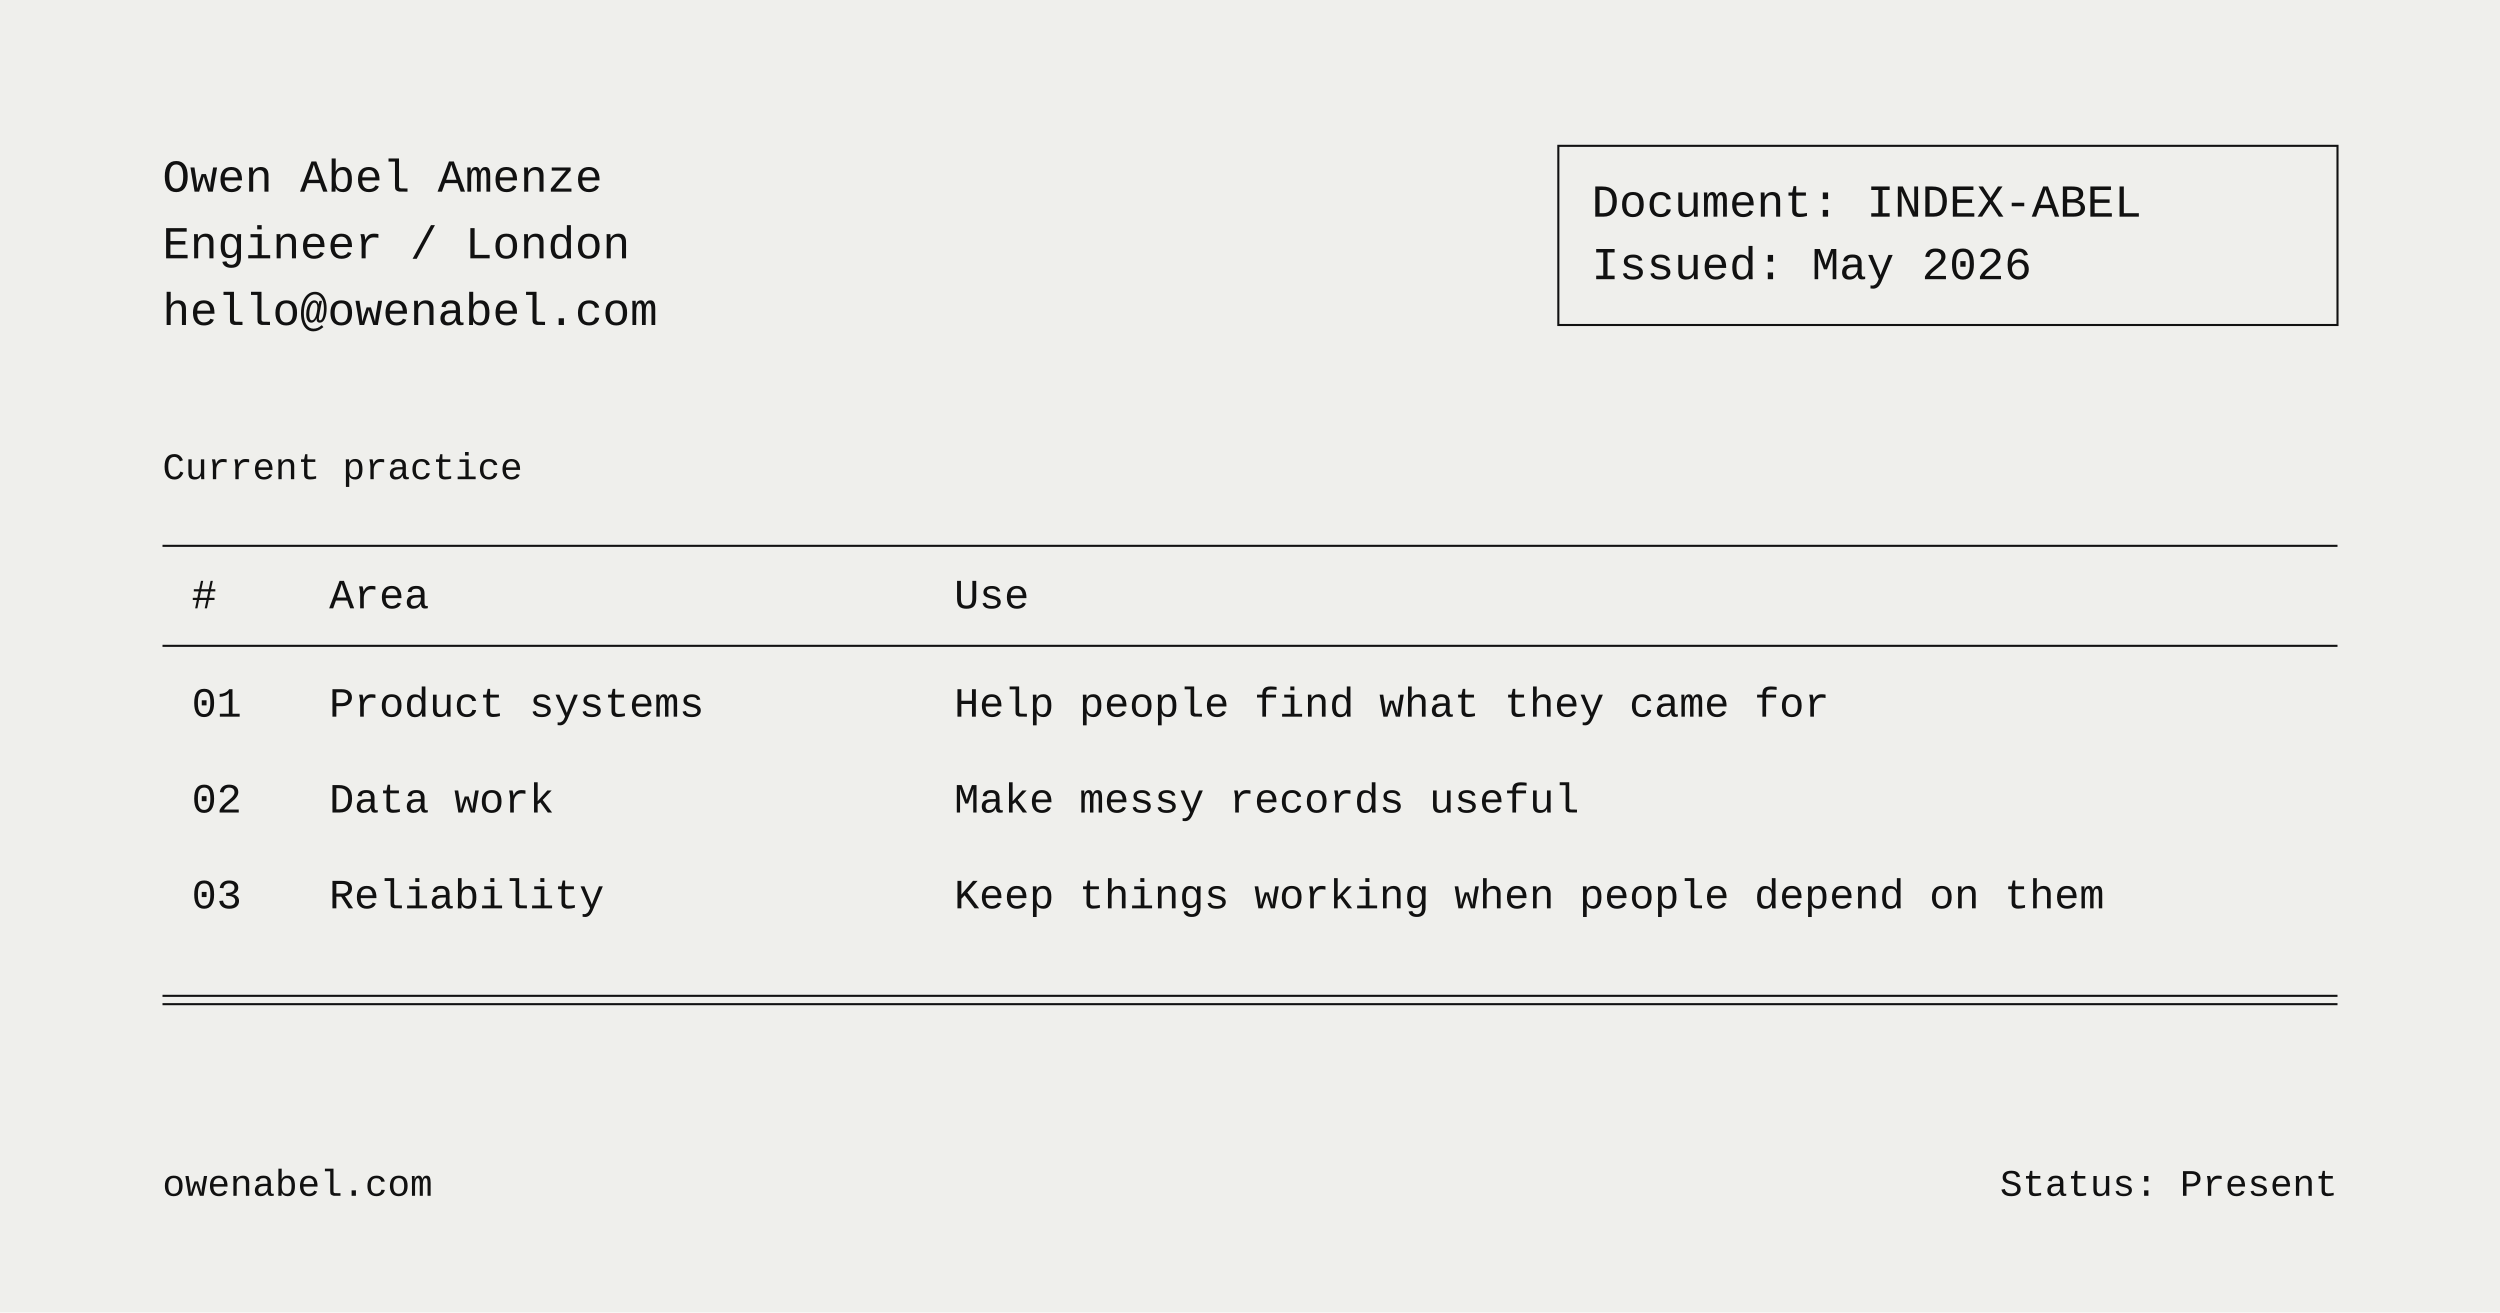
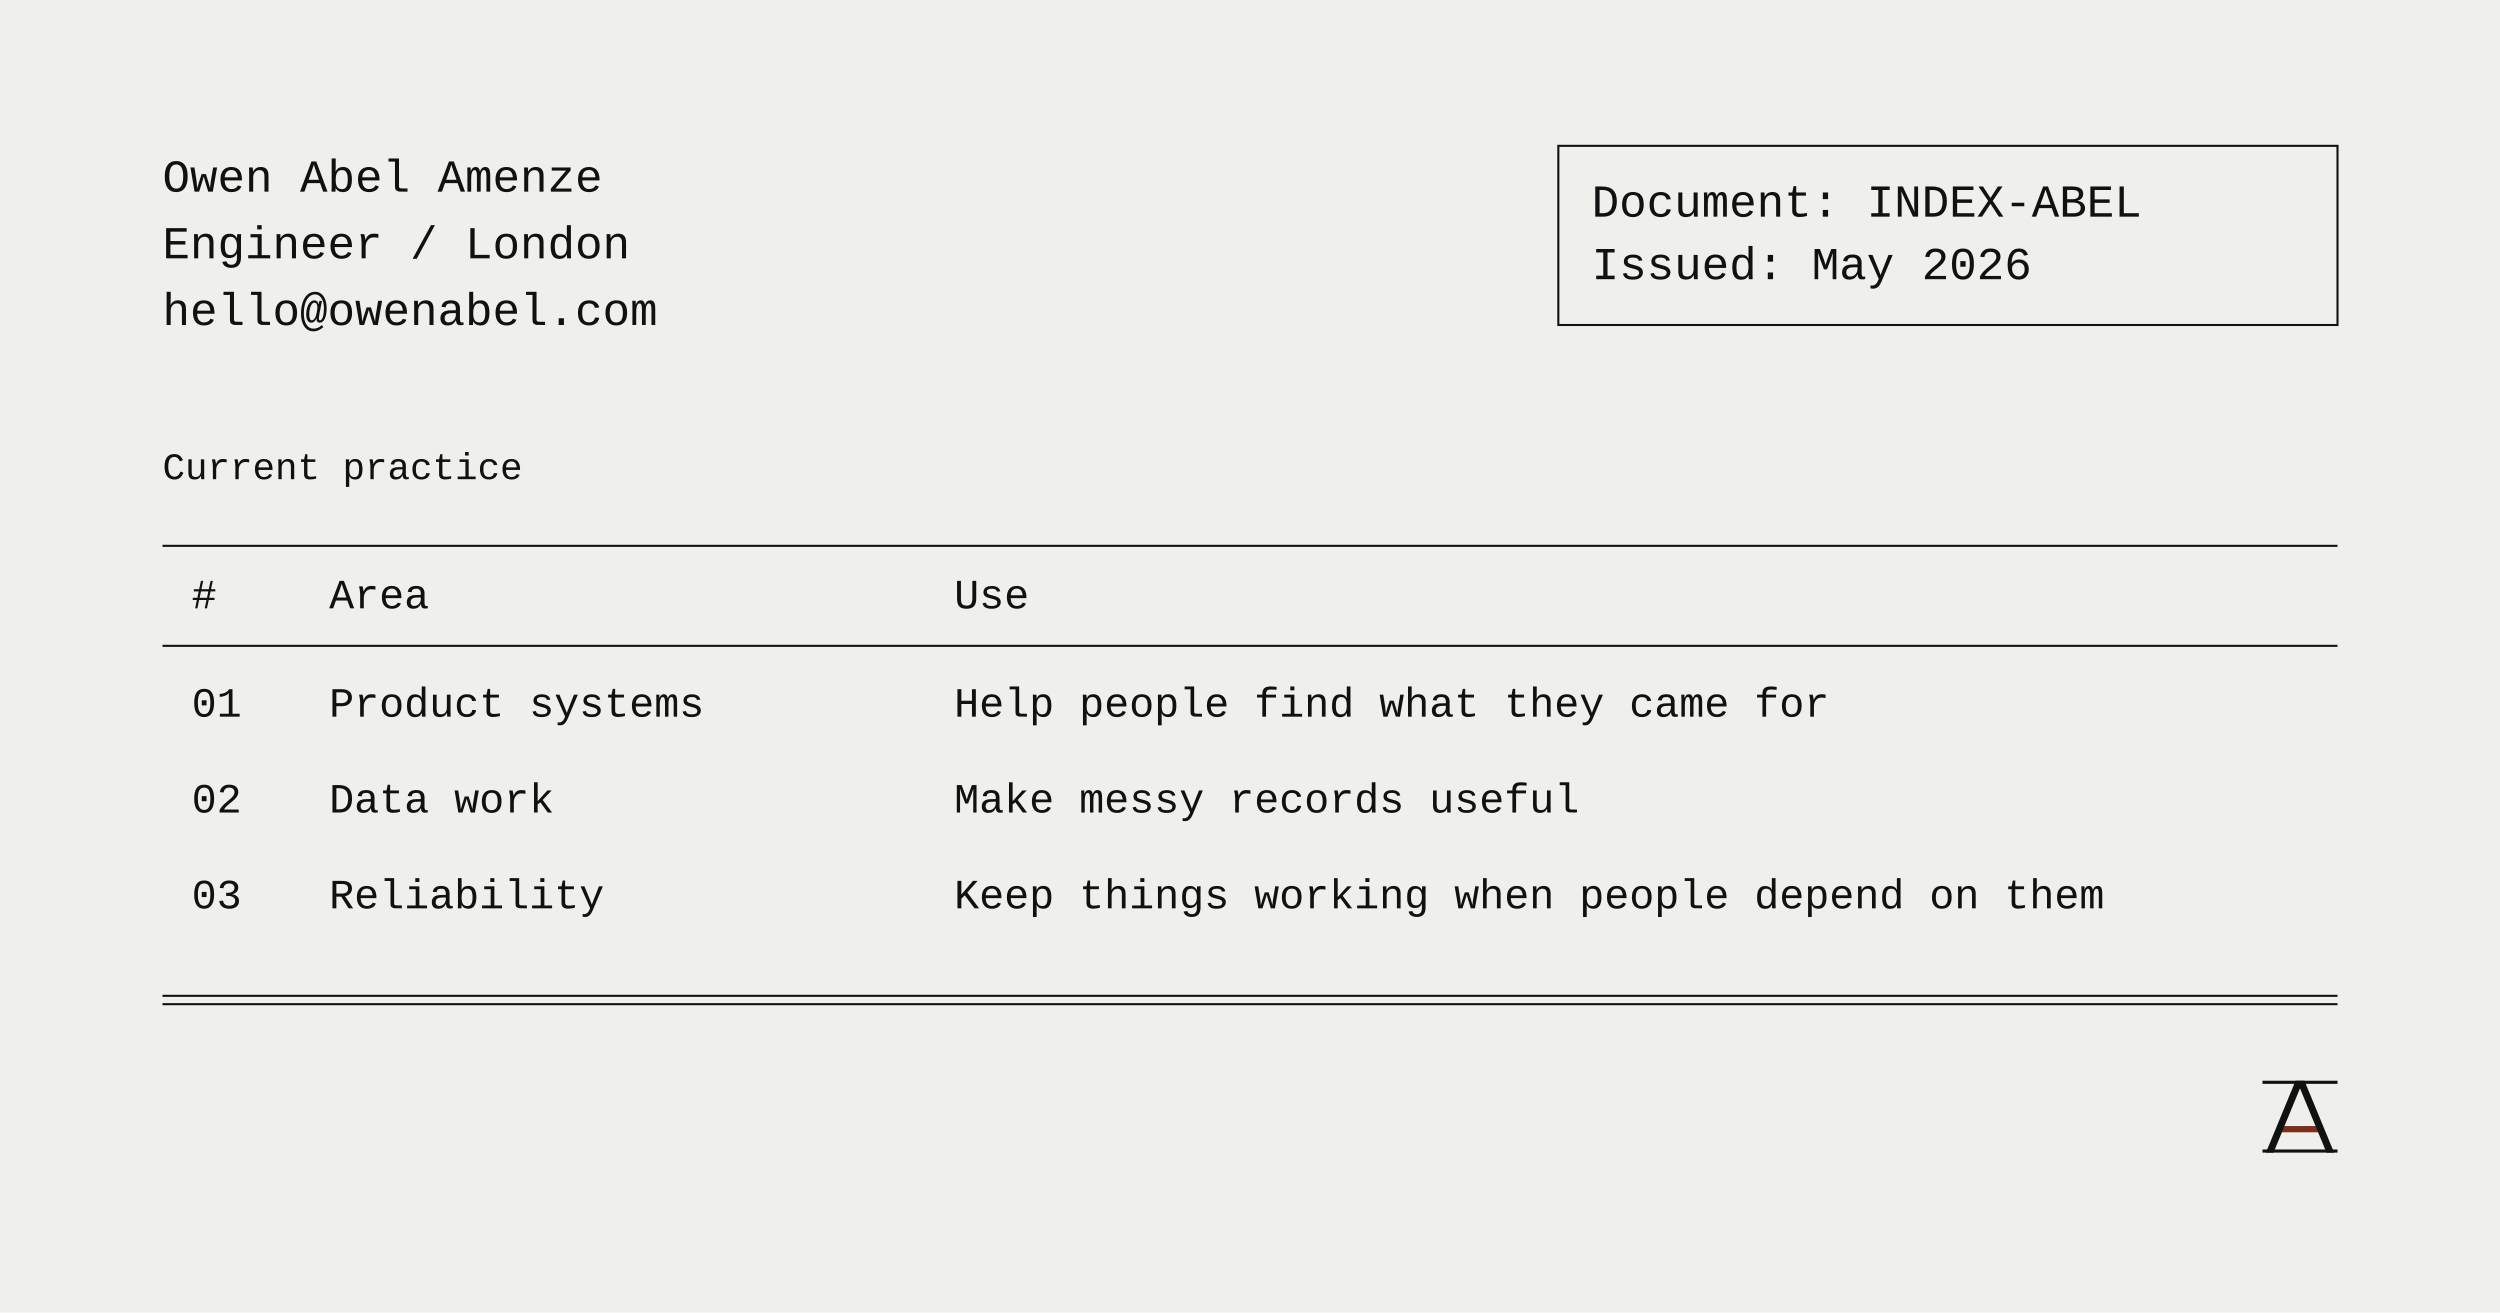
<svg xmlns="http://www.w3.org/2000/svg" width="1200" height="630" viewBox="0 0 1200 630">
  <rect width="1200" height="630" fill="#efefec" />
  <g fill="#111111" font-family="Courier New, Courier, monospace">
    <text x="78" y="92" font-size="22">Owen Abel Amenze</text>
    <text x="78" y="124" font-size="22">Engineer / London</text>
    <text x="78" y="156" font-size="22">hello@owenabel.com</text>
    <g font-size="22">
      <rect x="748" y="70" width="374" height="86" fill="none" stroke="#111111" stroke-width="1" />
      <text x="764" y="104">Document:      INDEX-ABEL</text>
      <text x="764" y="134">Issued:        May 2026</text>
    </g>
    <text x="78" y="230" font-size="18">Current practice</text>
    <line x1="78" y1="262" x2="1122" y2="262" stroke="#111111" stroke-width="1" />
    <text x="92" y="292" font-size="20">#</text>
    <text x="158" y="292" font-size="20">Area</text>
    <text x="458" y="292" font-size="20">Use</text>
    <line x1="78" y1="310" x2="1122" y2="310" stroke="#111111" stroke-width="1" />
    <text x="92" y="344" font-size="20">01</text>
    <text x="158" y="344" font-size="20">Product systems</text>
    <text x="458" y="344" font-size="20">Help people find what they came for</text>
    <text x="92" y="390" font-size="20">02</text>
    <text x="158" y="390" font-size="20">Data work</text>
    <text x="458" y="390" font-size="20">Make messy records useful</text>
    <text x="92" y="436" font-size="20">03</text>
    <text x="158" y="436" font-size="20">Reliability</text>
    <text x="458" y="436" font-size="20">Keep things working when people depend on them</text>
    <line x1="78" y1="478" x2="1122" y2="478" stroke="#111111" stroke-width="1" />
    <line x1="78" y1="482" x2="1122" y2="482" stroke="#111111" stroke-width="1" />
-     <text x="78" y="574" font-size="18">owenabel.com</text>
-     <text x="960" y="574" font-size="18">Status: Present</text>
+   </g>
+   <g transform="translate(1080 512) scale(0.75)">
+     <defs>
+       <clipPath id="mark-between-rules">
+         <rect y="9" width="64" height="46" />
+       </clipPath>
+     </defs>
+     <path d="M18.8 40h26.4" stroke="#7b2f1d" stroke-width="4" fill="none" />
+     <path d="M12.2 56 32 8l19.8 48" stroke="#11110f" stroke-width="4.5" fill="none" clip-path="url(#mark-between-rules)" />
+     <path d="M8 10h48M8 54h48" stroke="#11110f" stroke-width="2" fill="none" />
  </g>
</svg>
